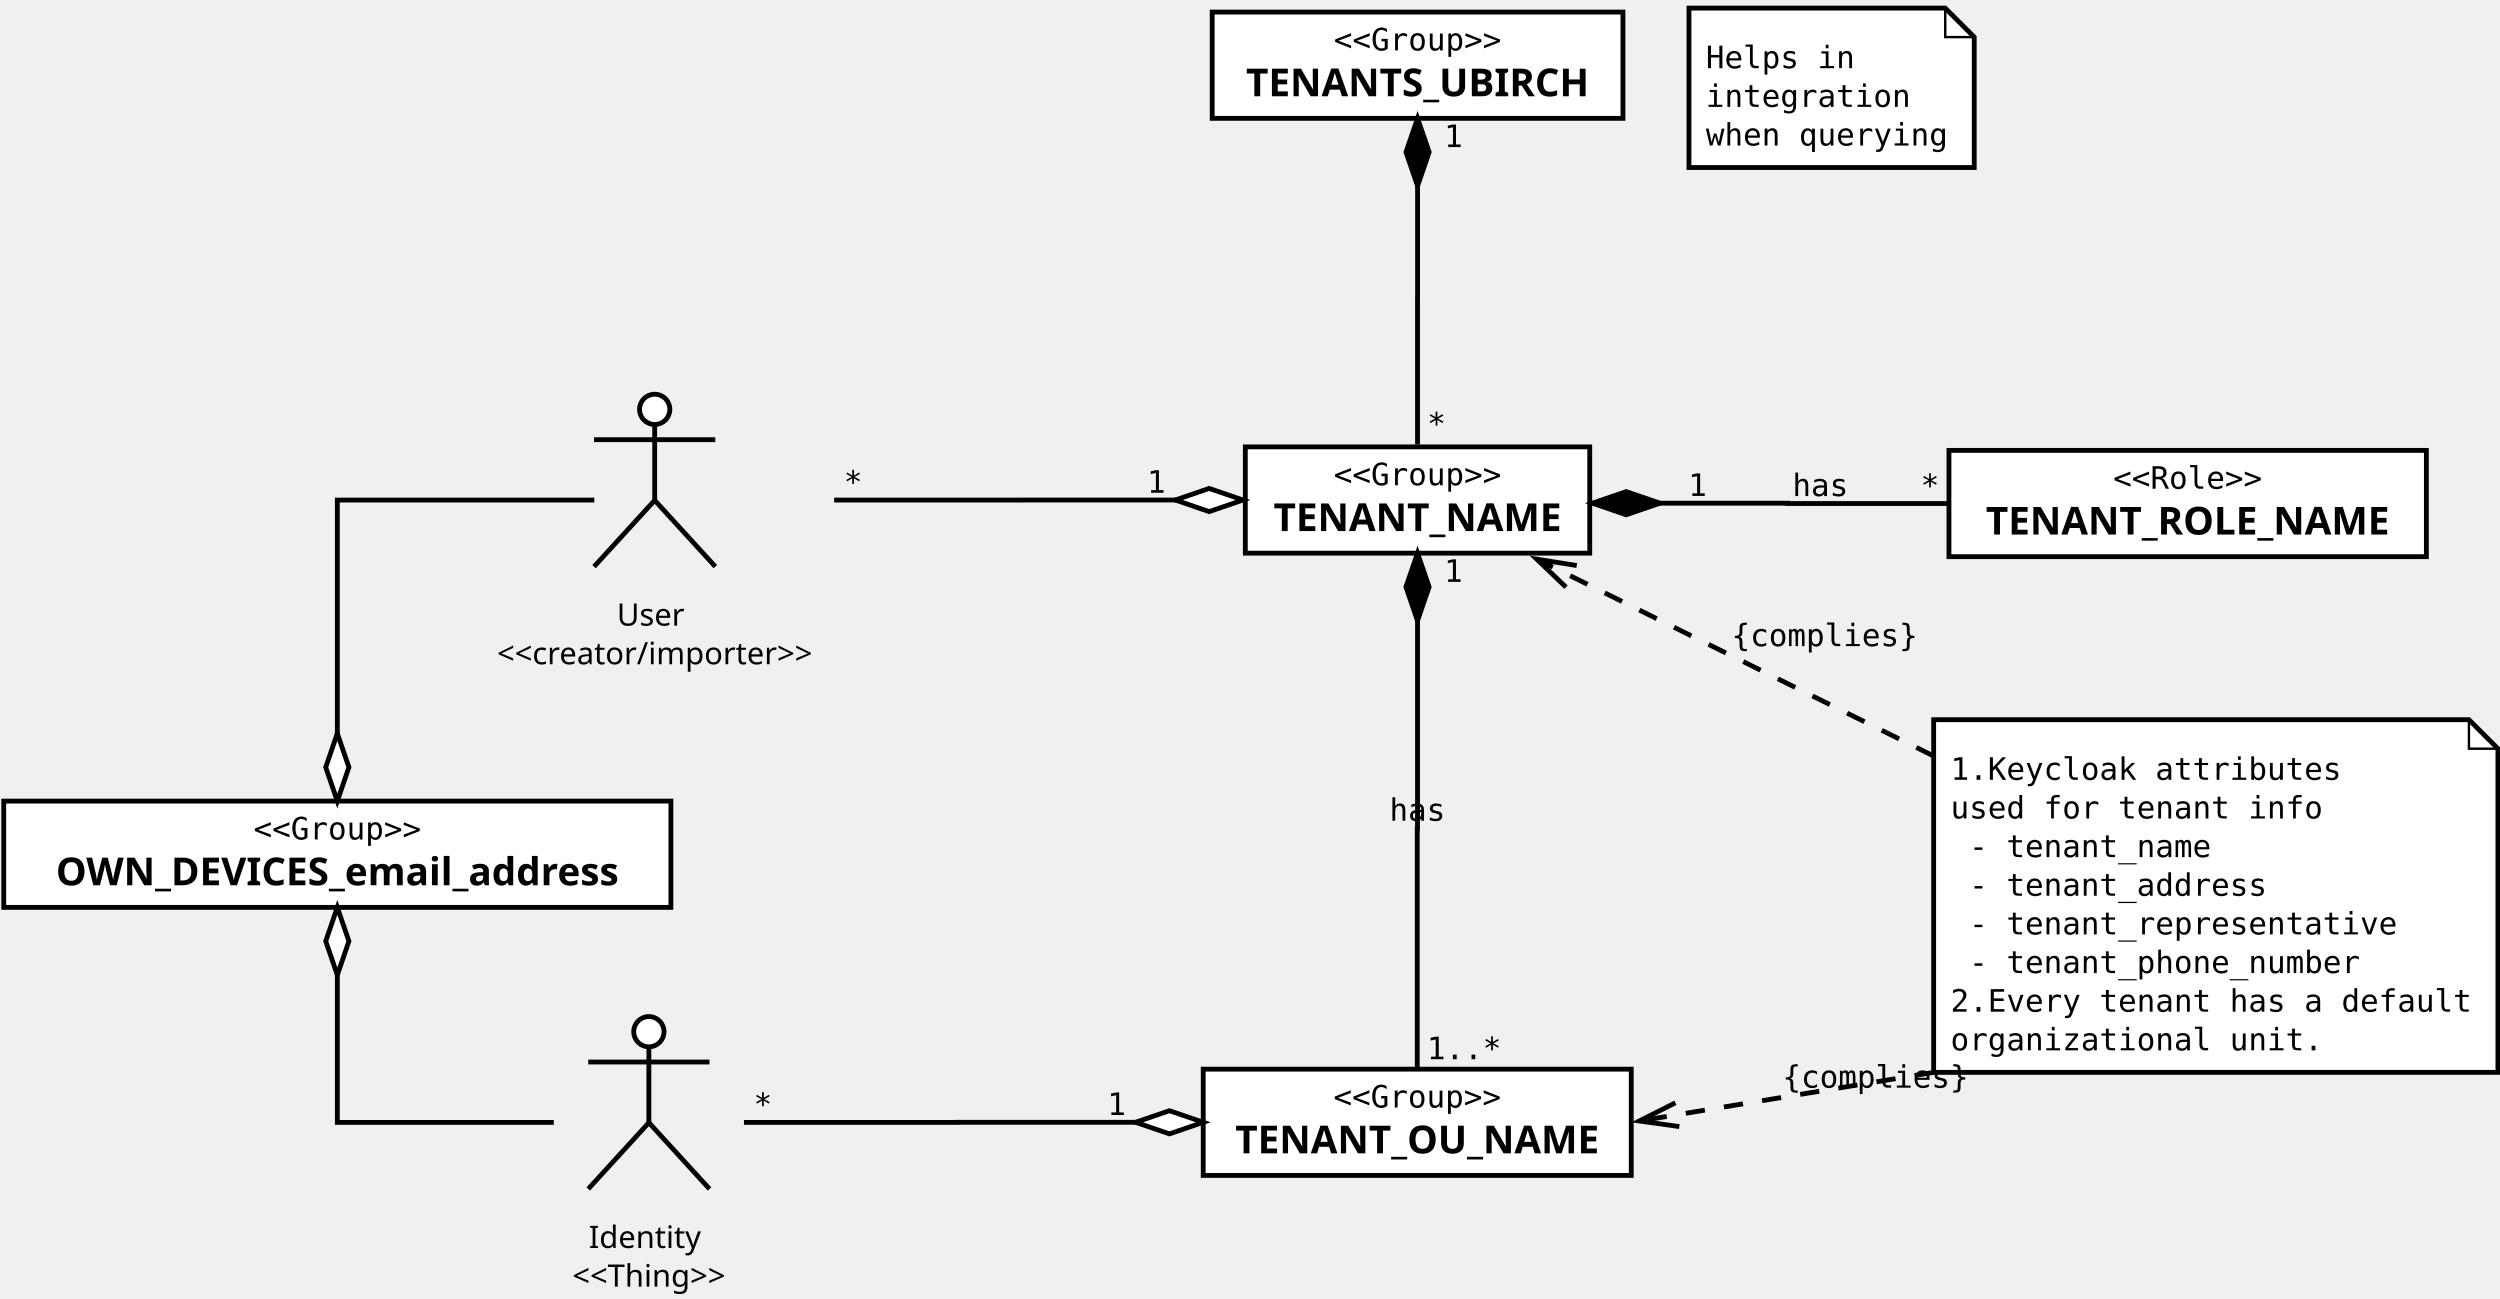
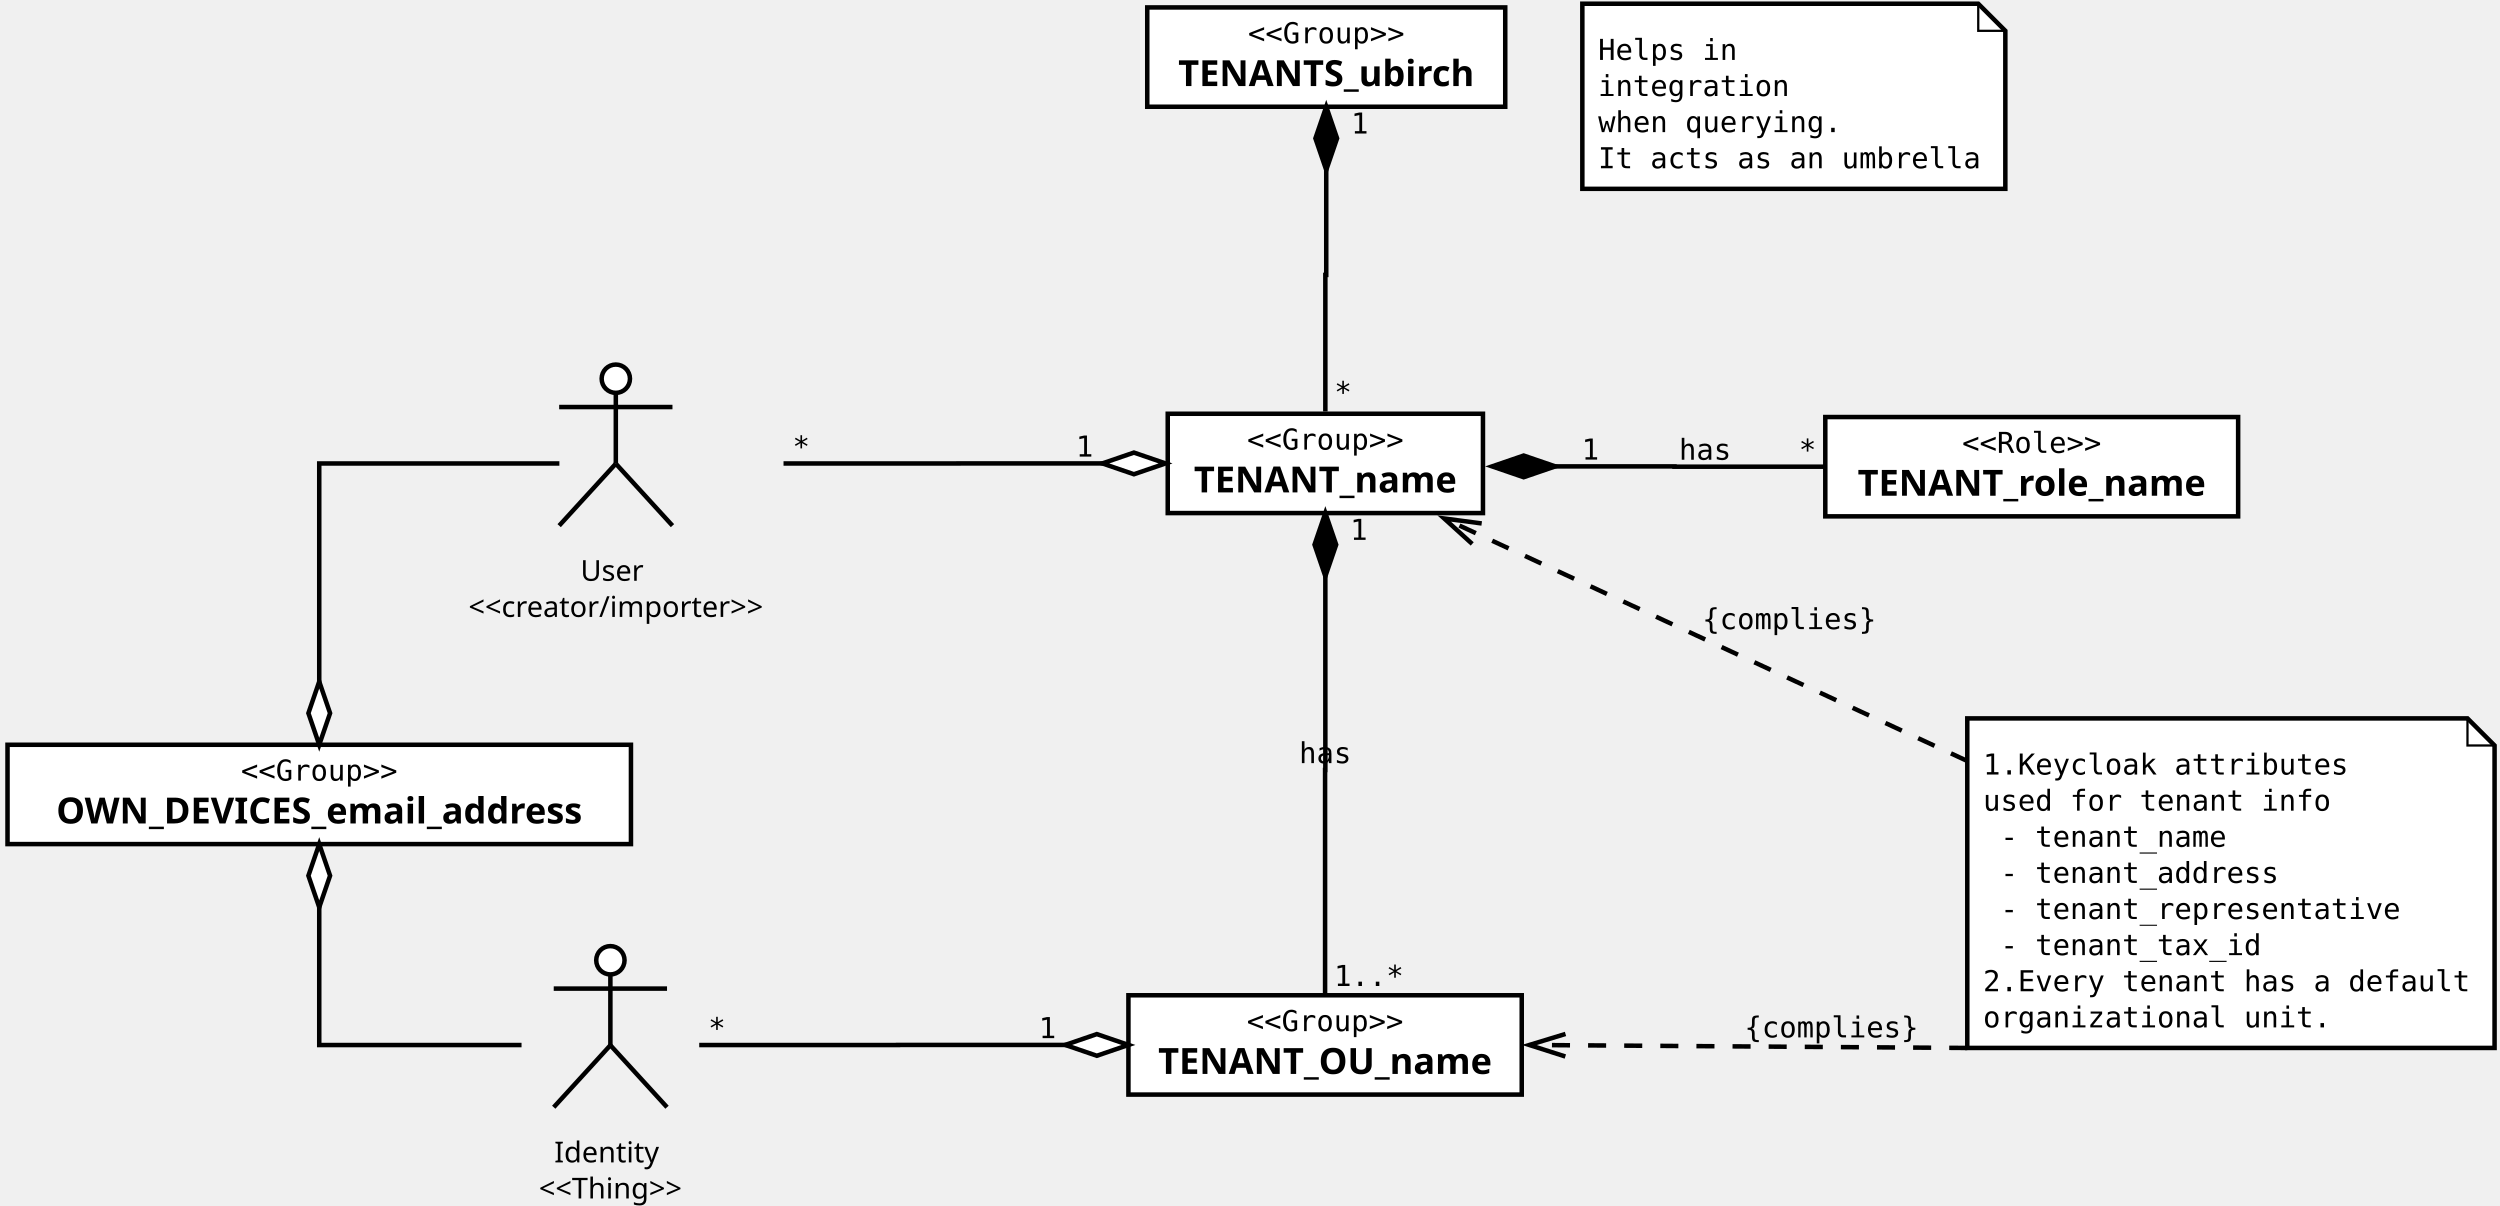
- <svg xmlns="http://www.w3.org/2000/svg" width="52cm" height="27cm" viewBox="161 99 1035 534">
+ <svg xmlns="http://www.w3.org/2000/svg" width="56cm" height="27cm" viewBox="161 99 1104 534">
  <g id="Background">
    <g>
      <ellipse style="fill: #ffffff; fill-opacity: 1; stroke-opacity: 1; stroke-width: 2; stroke: #000000" cx="432.042" cy="266.776" rx="6.274" ry="6.274" />
      <line style="fill: none; stroke-opacity: 1; stroke-width: 2; stroke: #000000" x1="406.945" y1="279.325" x2="457.139" y2="279.325" />
      <line style="fill: none; stroke-opacity: 1; stroke-width: 2; stroke: #000000" x1="432.042" y1="273.05" x2="432.042" y2="304.421" />
      <line style="fill: none; stroke-opacity: 1; stroke-width: 2; stroke: #000000" x1="432.042" y1="304.421" x2="406.945" y2="331.883" />
      <line style="fill: none; stroke-opacity: 1; stroke-width: 2; stroke: #000000" x1="432.042" y1="304.421" x2="457.139" y2="331.883" />
      <text font-size="12.8" style="fill: #000000; fill-opacity: 1; stroke: none;text-anchor:middle;font-family:sans-serif;font-style:normal;font-weight:normal" x="432.042" y="356.313">
        <tspan x="432.042" y="356.313">User</tspan>
        <tspan x="432.042" y="372.313">&lt;&lt;creator/importer&gt;&gt;</tspan>
      </text>
    </g>
    <g>
-       <rect style="fill: #ffffff; fill-opacity: 1; stroke-opacity: 1; stroke-width: 2; stroke: #000000" x="676.556" y="282.304" width="142.6" height="44" />
-       <text font-size="12.8" style="fill: #000000; fill-opacity: 1; stroke: none;text-anchor:middle;font-family:monospace;font-style:normal;font-weight:normal" x="747.856" y="298.185">&lt;&lt;Group&gt;&gt;</text>
-       <text font-size="16" style="fill: #000000; fill-opacity: 1; stroke: none;text-anchor:middle;font-family:sans-serif;font-style:normal;font-weight:700" x="747.856" y="317.156">TENANT_NAME</text>
+       <rect style="fill: #ffffff; fill-opacity: 1; stroke-opacity: 1; stroke-width: 2; stroke: #000000" x="676.556" y="282.304" width="139.65" height="44" />
+       <text font-size="12.8" style="fill: #000000; fill-opacity: 1; stroke: none;text-anchor:middle;font-family:monospace;font-style:normal;font-weight:normal" x="746.381" y="298.185">&lt;&lt;Group&gt;&gt;</text>
+       <text font-size="16" style="fill: #000000; fill-opacity: 1; stroke: none;text-anchor:middle;font-family:sans-serif;font-style:normal;font-weight:700" x="746.381" y="317.156">TENANT_name</text>
    </g>
    <g>
-       <rect style="fill: #ffffff; fill-opacity: 1; stroke-opacity: 1; stroke-width: 2; stroke: #000000" x="659.136" y="539.928" width="177.2" height="44" />
-       <text font-size="12.8" style="fill: #000000; fill-opacity: 1; stroke: none;text-anchor:middle;font-family:monospace;font-style:normal;font-weight:normal" x="747.736" y="555.809">&lt;&lt;Group&gt;&gt;</text>
-       <text font-size="16" style="fill: #000000; fill-opacity: 1; stroke: none;text-anchor:middle;font-family:sans-serif;font-style:normal;font-weight:700" x="747.736" y="574.78">TENANT_OU_NAME</text>
+       <rect style="fill: #ffffff; fill-opacity: 1; stroke-opacity: 1; stroke-width: 2; stroke: #000000" x="659.136" y="539.928" width="174.25" height="44" />
+       <text font-size="12.8" style="fill: #000000; fill-opacity: 1; stroke: none;text-anchor:middle;font-family:monospace;font-style:normal;font-weight:normal" x="746.261" y="555.809">&lt;&lt;Group&gt;&gt;</text>
+       <text font-size="16" style="fill: #000000; fill-opacity: 1; stroke: none;text-anchor:middle;font-family:sans-serif;font-style:normal;font-weight:700" x="746.261" y="574.78">TENANT_OU_name</text>
    </g>
    <text font-size="12.8" style="fill: #000000; fill-opacity: 1; stroke: none;text-anchor:start;font-family:sans-serif;font-style:normal;font-weight:normal" x="508.756" y="317.206">
      <tspan x="508.756" y="317.206" />
    </text>
    <text font-size="12.8" style="fill: #000000; fill-opacity: 1; stroke: none;text-anchor:start;font-family:sans-serif;font-style:normal;font-weight:normal" x="514.106" y="321.368">
      <tspan x="514.106" y="321.368" />
    </text>
    <text font-size="12.8" style="fill: #000000; fill-opacity: 1; stroke: none;text-anchor:start;font-family:sans-serif;font-style:normal;font-weight:normal" x="503.154" y="322.39">
      <tspan x="503.154" y="322.39" />
    </text>
    <text font-size="12.8" style="fill: #000000; fill-opacity: 1; stroke: none;text-anchor:start;font-family:sans-serif;font-style:normal;font-weight:normal" x="505.152" y="306.64">
      <tspan x="505.152" y="306.64" />
    </text>
    <g>
-       <rect style="fill: #ffffff; fill-opacity: 1; stroke-opacity: 1; stroke-width: 2; stroke: #000000" x="967.868" y="283.756" width="197.65" height="44" />
-       <text font-size="12.8" style="fill: #000000; fill-opacity: 1; stroke: none;text-anchor:middle;font-family:monospace;font-style:normal;font-weight:normal" x="1066.69" y="299.637">&lt;&lt;Role&gt;&gt;</text>
-       <text font-size="16" style="fill: #000000; fill-opacity: 1; stroke: none;text-anchor:middle;font-family:sans-serif;font-style:normal;font-weight:700" x="1066.69" y="318.608">TENANT_ROLE_NAME</text>
+       <rect style="fill: #ffffff; fill-opacity: 1; stroke-opacity: 1; stroke-width: 2; stroke: #000000" x="967.868" y="283.756" width="182.9" height="44" />
+       <text font-size="12.8" style="fill: #000000; fill-opacity: 1; stroke: none;text-anchor:middle;font-family:monospace;font-style:normal;font-weight:normal" x="1059.32" y="299.637">&lt;&lt;Role&gt;&gt;</text>
+       <text font-size="16" style="fill: #000000; fill-opacity: 1; stroke: none;text-anchor:middle;font-family:sans-serif;font-style:normal;font-weight:700" x="1059.32" y="318.608">TENANT_role_name</text>
    </g>
    <g>
-       <polyline style="fill: none; stroke-opacity: 1; stroke-width: 2; stroke: #000000" points="747.856,351.476 747.856,440.116 747.736,440.116 747.736,539.928 " />
-       <polygon style="fill: #000000; fill-opacity: 1; stroke-opacity: 1; stroke-width: 2; stroke: #000000" fill-rule="evenodd" points="747.856,326.304 752.656,340.304 747.856,354.304 743.056,340.304 " />
-       <text font-size="12.8" style="fill: #000000; fill-opacity: 1; stroke: none;text-anchor:middle;font-family:monospace;font-style:normal;font-weight:normal" x="747.796" y="437.097">has</text>
-       <text font-size="12.8" style="fill: #000000; fill-opacity: 1; stroke: none;text-anchor:start;font-family:monospace;font-style:normal;font-weight:normal" x="758.856" y="338.185">1</text>
-       <text font-size="12.8" style="fill: #000000; fill-opacity: 1; stroke: none;text-anchor:start;font-family:monospace;font-style:normal;font-weight:normal" x="751.736" y="535.809">1..*</text>
+       <polyline style="fill: none; stroke-opacity: 1; stroke-width: 2; stroke: #000000" points="746.381,351.476 746.381,440.116 746.261,440.116 746.261,539.928 " />
+       <polygon style="fill: #000000; fill-opacity: 1; stroke-opacity: 1; stroke-width: 2; stroke: #000000" fill-rule="evenodd" points="746.381,326.304 751.181,340.304 746.381,354.304 741.581,340.304 " />
+       <text font-size="12.8" style="fill: #000000; fill-opacity: 1; stroke: none;text-anchor:middle;font-family:monospace;font-style:normal;font-weight:normal" x="746.321" y="437.097">has</text>
+       <text font-size="12.8" style="fill: #000000; fill-opacity: 1; stroke: none;text-anchor:start;font-family:monospace;font-style:normal;font-weight:normal" x="757.381" y="338.185">1</text>
+       <text font-size="12.8" style="fill: #000000; fill-opacity: 1; stroke: none;text-anchor:start;font-family:monospace;font-style:normal;font-weight:normal" x="750.261" y="535.809">1..*</text>
    </g>
    <g>
      <polyline style="fill: none; stroke-opacity: 1; stroke-width: 2; stroke: #000000" points="845.414,305.62 901.055,305.62 901.055,305.756 967.868,305.756 " />
      <polygon style="fill: #000000; fill-opacity: 1; stroke-opacity: 1; stroke-width: 2; stroke: #000000" fill-rule="evenodd" points="820.242,305.62 834.242,300.82 848.242,305.62 834.242,310.42 " />
      <text font-size="12.8" style="fill: #000000; fill-opacity: 1; stroke: none;text-anchor:start;font-family:monospace;font-style:normal;font-weight:normal" x="903.055" y="302.669">has</text>
      <text xml:space="preserve" font-size="12.8" style="fill: #000000; fill-opacity: 1; stroke: none;text-anchor:start;font-family:monospace;font-style:normal;font-weight:normal" x="852.242" y="302.601"> 1</text>
      <text font-size="12.8" style="fill: #000000; fill-opacity: 1; stroke: none;text-anchor:start;font-family:monospace;font-style:normal;font-weight:normal" x="852.242" y="318.601" />
      <text xml:space="preserve" font-size="12.8" style="fill: #000000; fill-opacity: 1; stroke: none;text-anchor:end;font-family:monospace;font-style:normal;font-weight:normal" x="963.868" y="302.737"> *</text>
      <text font-size="12.8" style="fill: #000000; fill-opacity: 1; stroke: none;text-anchor:end;font-family:monospace;font-style:normal;font-weight:normal" x="963.868" y="318.737" />
    </g>
    <g>
-       <polyline style="fill: none; stroke-opacity: 1; stroke-width: 2; stroke: #000000" points="650.416,304.304 583.86,304.304 583.86,304.33 506.339,304.33 " />
-       <polygon style="fill: #ffffff; fill-opacity: 1; stroke-opacity: 1; stroke-width: 2; stroke: #000000" fill-rule="evenodd" points="675.587,304.304 661.587,309.104 647.587,304.304 661.587,299.504 " />
+       <polyline style="fill: none; stroke-opacity: 1; stroke-width: 2; stroke: #000000" points="650.404,304.304 583.86,304.304 583.86,304.33 506.339,304.33 " />
+       <polygon style="fill: #ffffff; fill-opacity: 1; stroke-opacity: 1; stroke-width: 2; stroke: #000000" fill-rule="evenodd" points="675.576,304.304 661.576,309.104 647.576,304.304 661.576,299.504 " />
      <text font-size="12.8" style="fill: #000000; fill-opacity: 1; stroke: none;text-anchor:start;font-family:monospace;font-style:normal;font-weight:normal" x="585.86" y="301.298" />
-       <text font-size="12.8" style="fill: #000000; fill-opacity: 1; stroke: none;text-anchor:end;font-family:monospace;font-style:normal;font-weight:normal" x="643.587" y="301.285">1</text>
+       <text font-size="12.8" style="fill: #000000; fill-opacity: 1; stroke: none;text-anchor:end;font-family:monospace;font-style:normal;font-weight:normal" x="643.576" y="301.285">1</text>
      <text font-size="12.8" style="fill: #000000; fill-opacity: 1; stroke: none;text-anchor:start;font-family:monospace;font-style:normal;font-weight:normal" x="510.339" y="301.311">*</text>
    </g>
    <g>
-       <polygon style="fill: #ffffff; fill-opacity: 1; stroke-opacity: 1; stroke-width: 2; stroke: #000000" fill-rule="evenodd" points="961.536,395.258 1183.14,395.258 1195.14,407.258 1195.14,541.258 961.536,541.258 " />
-       <polyline style="fill: none; stroke-opacity: 1; stroke-width: 1; stroke: #000000" points="1183.14,395.258 1183.14,407.258 1195.14,407.258 " />
-       <text font-size="12.8" style="fill: #000000; fill-opacity: 1; stroke: none;text-anchor:start;font-family:monospace;font-style:normal;font-weight:normal" x="968.536" y="420.139">
-         <tspan x="968.536" y="420.139">1.Keycloak attributes</tspan>
-         <tspan x="968.536" y="436.139">used for tenant info</tspan>
-         <tspan xml:space="preserve" x="968.536" y="452.139"> - tenant_name</tspan>
-         <tspan xml:space="preserve" x="968.536" y="468.139"> - tenant_address</tspan>
-         <tspan xml:space="preserve" x="968.536" y="484.139"> - tenant_representative</tspan>
-         <tspan xml:space="preserve" x="968.536" y="500.139"> - tenant_phone_number</tspan>
-         <tspan x="968.536" y="516.139">2.Every tenant has a default</tspan>
-         <tspan x="968.536" y="532.139">organizational unit.</tspan>
+       <polygon style="fill: #ffffff; fill-opacity: 1; stroke-opacity: 1; stroke-width: 2; stroke: #000000" fill-rule="evenodd" points="1030.77,417.266 1252.37,417.266 1264.37,429.266 1264.37,563.266 1030.77,563.266 " />
+       <polyline style="fill: none; stroke-opacity: 1; stroke-width: 1; stroke: #000000" points="1252.37,417.266 1252.37,429.266 1264.37,429.266 " />
+       <text font-size="12.8" style="fill: #000000; fill-opacity: 1; stroke: none;text-anchor:start;font-family:monospace;font-style:normal;font-weight:normal" x="1037.77" y="442.147">
+         <tspan x="1037.77" y="442.147">1.Keycloak attributes</tspan>
+         <tspan x="1037.77" y="458.147">used for tenant info</tspan>
+         <tspan xml:space="preserve" x="1037.77" y="474.147"> - tenant_name</tspan>
+         <tspan xml:space="preserve" x="1037.77" y="490.147"> - tenant_address</tspan>
+         <tspan xml:space="preserve" x="1037.77" y="506.147"> - tenant_representative</tspan>
+         <tspan xml:space="preserve" x="1037.77" y="522.147"> - tenant_tax_id</tspan>
+         <tspan x="1037.77" y="538.147">2.Every tenant has a default</tspan>
+         <tspan x="1037.77" y="554.147">organizational unit.</tspan>
      </text>
    </g>
    <g>
      <ellipse style="fill: #ffffff; fill-opacity: 1; stroke-opacity: 1; stroke-width: 2; stroke: #000000" cx="429.634" cy="524.422" rx="6.274" ry="6.274" />
      <line style="fill: none; stroke-opacity: 1; stroke-width: 2; stroke: #000000" x1="404.537" y1="536.971" x2="454.731" y2="536.971" />
      <line style="fill: none; stroke-opacity: 1; stroke-width: 2; stroke: #000000" x1="429.634" y1="530.696" x2="429.634" y2="562.067" />
      <line style="fill: none; stroke-opacity: 1; stroke-width: 2; stroke: #000000" x1="429.634" y1="562.067" x2="404.537" y2="589.529" />
      <line style="fill: none; stroke-opacity: 1; stroke-width: 2; stroke: #000000" x1="429.634" y1="562.067" x2="454.731" y2="589.529" />
      <text font-size="12.8" style="fill: #000000; fill-opacity: 1; stroke: none;text-anchor:middle;font-family:sans-serif;font-style:normal;font-weight:normal" x="429.634" y="613.959">
        <tspan x="429.634" y="613.959">Identity</tspan>
        <tspan x="429.634" y="629.959">&lt;&lt;Thing&gt;&gt;</tspan>
      </text>
    </g>
    <g>
      <polyline style="fill: none; stroke-opacity: 1; stroke-width: 2; stroke: #000000" points="633.964,561.928 557.065,561.928 557.065,561.976 468.994,561.976 " />
      <polygon style="fill: #ffffff; fill-opacity: 1; stroke-opacity: 1; stroke-width: 2; stroke: #000000" fill-rule="evenodd" points="659.136,561.928 645.136,566.728 631.136,561.928 645.136,557.128 " />
      <text font-size="12.8" style="fill: #000000; fill-opacity: 1; stroke: none;text-anchor:start;font-family:monospace;font-style:normal;font-weight:normal" x="559.065" y="558.933" />
      <text font-size="12.8" style="fill: #000000; fill-opacity: 1; stroke: none;text-anchor:end;font-family:monospace;font-style:normal;font-weight:normal" x="627.136" y="558.909">1</text>
      <text font-size="12.8" style="fill: #000000; fill-opacity: 1; stroke: none;text-anchor:start;font-family:monospace;font-style:normal;font-weight:normal" x="472.994" y="558.957">*</text>
    </g>
    <g>
-       <rect style="fill: #ffffff; fill-opacity: 1; stroke-opacity: 1; stroke-width: 2; stroke: #000000" x="662.85" y="102.292" width="170.05" height="44" />
-       <text font-size="12.8" style="fill: #000000; fill-opacity: 1; stroke: none;text-anchor:middle;font-family:monospace;font-style:normal;font-weight:normal" x="747.875" y="118.173">&lt;&lt;Group&gt;&gt;</text>
-       <text font-size="16" style="fill: #000000; fill-opacity: 1; stroke: none;text-anchor:middle;font-family:sans-serif;font-style:normal;font-weight:700" x="747.875" y="137.144">TENANTS_UBIRCH</text>
+       <rect style="fill: #ffffff; fill-opacity: 1; stroke-opacity: 1; stroke-width: 2; stroke: #000000" x="667.477" y="102.292" width="158.6" height="44" />
+       <text font-size="12.8" style="fill: #000000; fill-opacity: 1; stroke: none;text-anchor:middle;font-family:monospace;font-style:normal;font-weight:normal" x="746.777" y="118.173">&lt;&lt;Group&gt;&gt;</text>
+       <text font-size="16" style="fill: #000000; fill-opacity: 1; stroke: none;text-anchor:middle;font-family:sans-serif;font-style:normal;font-weight:700" x="746.777" y="137.144">TENANTS_ubirch</text>
    </g>
-     <text font-size="12.8" style="fill: #000000; fill-opacity: 1; stroke: none;text-anchor:start;font-family:sans-serif;font-style:normal;font-weight:normal" x="747.876" y="124.292">
-       <tspan x="747.876" y="124.292" />
+     <text font-size="12.8" style="fill: #000000; fill-opacity: 1; stroke: none;text-anchor:start;font-family:sans-serif;font-style:normal;font-weight:normal" x="746.777" y="124.292">
+       <tspan x="746.777" y="124.292" />
    </text>
    <g>
-       <polyline style="fill: none; stroke-opacity: 1; stroke-width: 2; stroke: #000000" points="747.875,171.464 747.875,220.795 747.856,220.795 747.856,281.298 " />
-       <polygon style="fill: #000000; fill-opacity: 1; stroke-opacity: 1; stroke-width: 2; stroke: #000000" fill-rule="evenodd" points="747.875,146.292 752.675,160.292 747.875,174.292 743.075,160.292 " />
-       <text font-size="12.8" style="fill: #000000; fill-opacity: 1; stroke: none;text-anchor:middle;font-family:monospace;font-style:normal;font-weight:normal" x="747.866" y="217.776" />
-       <text font-size="12.8" style="fill: #000000; fill-opacity: 1; stroke: none;text-anchor:start;font-family:monospace;font-style:normal;font-weight:normal" x="758.875" y="158.173">1</text>
-       <text font-size="12.8" style="fill: #000000; fill-opacity: 1; stroke: none;text-anchor:start;font-family:monospace;font-style:normal;font-weight:normal" x="751.856" y="277.18">*</text>
+       <polyline style="fill: none; stroke-opacity: 1; stroke-width: 2; stroke: #000000" points="746.777,171.464 746.777,220.795 746.381,220.795 746.381,281.298 " />
+       <polygon style="fill: #000000; fill-opacity: 1; stroke-opacity: 1; stroke-width: 2; stroke: #000000" fill-rule="evenodd" points="746.777,146.292 751.577,160.292 746.777,174.292 741.977,160.292 " />
+       <text font-size="12.8" style="fill: #000000; fill-opacity: 1; stroke: none;text-anchor:middle;font-family:monospace;font-style:normal;font-weight:normal" x="746.579" y="217.776" />
+       <text font-size="12.8" style="fill: #000000; fill-opacity: 1; stroke: none;text-anchor:start;font-family:monospace;font-style:normal;font-weight:normal" x="757.777" y="158.173">1</text>
+       <text font-size="12.8" style="fill: #000000; fill-opacity: 1; stroke: none;text-anchor:start;font-family:monospace;font-style:normal;font-weight:normal" x="750.381" y="277.18">*</text>
    </g>
    <g>
-       <polygon style="fill: #ffffff; fill-opacity: 1; stroke-opacity: 1; stroke-width: 2; stroke: #000000" fill-rule="evenodd" points="860.232,100.656 966.332,100.656 978.332,112.656 978.332,166.656 860.232,166.656 " />
-       <polyline style="fill: none; stroke-opacity: 1; stroke-width: 1; stroke: #000000" points="966.332,100.656 966.332,112.656 978.332,112.656 " />
+       <polygon style="fill: #ffffff; fill-opacity: 1; stroke-opacity: 1; stroke-width: 2; stroke: #000000" fill-rule="evenodd" points="860.232,100.656 1035.63,100.656 1047.63,112.656 1047.63,182.656 860.232,182.656 " />
+       <polyline style="fill: none; stroke-opacity: 1; stroke-width: 1; stroke: #000000" points="1035.63,100.656 1035.63,112.656 1047.63,112.656 " />
      <text font-size="12.8" style="fill: #000000; fill-opacity: 1; stroke: none;text-anchor:start;font-family:monospace;font-style:normal;font-weight:normal" x="867.232" y="125.537">
        <tspan x="867.232" y="125.537">Helps in </tspan>
        <tspan x="867.232" y="141.537">integration </tspan>
-         <tspan x="867.232" y="157.537">when querying</tspan>
+         <tspan x="867.232" y="157.537">when querying. </tspan>
+         <tspan x="867.232" y="173.537">It acts as an umbrella</tspan>
      </text>
    </g>
    <g>
      <rect style="fill: #ffffff; fill-opacity: 1; stroke-opacity: 1; stroke-width: 2; stroke: #000000" x="162.551" y="428.952" width="276.2" height="44" />
      <text font-size="12.8" style="fill: #000000; fill-opacity: 1; stroke: none;text-anchor:middle;font-family:monospace;font-style:normal;font-weight:normal" x="300.651" y="444.833">&lt;&lt;Group&gt;&gt;</text>
      <text font-size="16" style="fill: #000000; fill-opacity: 1; stroke: none;text-anchor:middle;font-family:sans-serif;font-style:normal;font-weight:700" x="300.651" y="463.804">OWN_DEVICES_email_address</text>
    </g>
    <g>
      <polyline style="fill: none; stroke-opacity: 1; stroke-width: 2; stroke: #000000" points="300.651,403.78 300.651,304.33 407.042,304.33 " />
      <polygon style="fill: #ffffff; fill-opacity: 1; stroke-opacity: 1; stroke-width: 2; stroke: #000000" fill-rule="evenodd" points="300.651,428.952 295.851,414.952 300.651,400.952 305.451,414.952 " />
      <text font-size="12.8" style="fill: #000000; fill-opacity: 1; stroke: none;text-anchor:middle;font-family:monospace;font-style:normal;font-weight:normal" x="353.846" y="301.311" />
      <text font-size="12.8" style="fill: #000000; fill-opacity: 1; stroke: none;text-anchor:start;font-family:monospace;font-style:normal;font-weight:normal" x="311.651" y="424.833" />
      <text font-size="12.8" style="fill: #000000; fill-opacity: 1; stroke: none;text-anchor:end;font-family:monospace;font-style:normal;font-weight:normal" x="403.042" y="301.311" />
    </g>
    <g>
      <polyline style="fill: none; stroke-opacity: 1; stroke-width: 2; stroke: #000000" points="300.651,498.124 300.651,561.976 390.274,561.976 " />
      <polygon style="fill: #ffffff; fill-opacity: 1; stroke-opacity: 1; stroke-width: 2; stroke: #000000" fill-rule="evenodd" points="300.651,472.952 305.451,486.952 300.651,500.952 295.851,486.952 " />
      <text font-size="12.8" style="fill: #000000; fill-opacity: 1; stroke: none;text-anchor:middle;font-family:monospace;font-style:normal;font-weight:normal" x="345.463" y="558.957" />
      <text font-size="12.8" style="fill: #000000; fill-opacity: 1; stroke: none;text-anchor:start;font-family:monospace;font-style:normal;font-weight:normal" x="311.651" y="484.833" />
      <text font-size="12.8" style="fill: #000000; fill-opacity: 1; stroke: none;text-anchor:end;font-family:monospace;font-style:normal;font-weight:normal" x="386.274" y="558.957" />
    </g>
    <g>
-       <line style="fill: none; stroke-opacity: 1; stroke-width: 2; stroke-dasharray: 8; stroke: #000000" x1="961.536" y1="410.313" x2="800.215" y2="330.28" />
-       <polyline style="fill: none; stroke-opacity: 1; stroke-width: 2; stroke: #000000" points="813.767,331.422 797.212,328.79 809.323,340.38 " />
-       <text font-size="12.8" style="fill: #000000; fill-opacity: 1; stroke: none;text-anchor:start;font-family:monospace;font-style:normal;font-weight:normal" x="877.872" y="364.806">{complies}</text>
+       <line style="fill: none; stroke-opacity: 1; stroke-width: 2; stroke-dasharray: 8; stroke: #000000" x1="1030.79" y1="436.137" x2="802.074" y2="330.119" />
+       <polyline style="fill: none; stroke-opacity: 1; stroke-width: 2; stroke: #000000" points="815.652,330.902 799.033,328.709 811.446,339.975 " />
+       <text font-size="12.8" style="fill: #000000; fill-opacity: 1; stroke: none;text-anchor:start;font-family:monospace;font-style:normal;font-weight:normal" x="913.391" y="377.718">{complies}</text>
    </g>
    <g>
-       <line style="fill: none; stroke-opacity: 1; stroke-width: 2; stroke-dasharray: 8; stroke: #000000" x1="961.536" y1="541.258" x2="842.952" y2="560.836" />
-       <polyline style="fill: none; stroke-opacity: 1; stroke-width: 2; stroke: #000000" points="854.616,553.842 839.644,561.382 856.245,563.709 " />
-       <text font-size="12.8" style="fill: #000000; fill-opacity: 1; stroke: none;text-anchor:start;font-family:monospace;font-style:normal;font-weight:normal" x="898.936" y="547.592">{complies}</text>
+       <line style="fill: none; stroke-opacity: 1; stroke-width: 2; stroke-dasharray: 8; stroke: #000000" x1="1030.77" y1="563.266" x2="840.091" y2="561.973" />
+       <polyline style="fill: none; stroke-opacity: 1; stroke-width: 2; stroke: #000000" points="852.772,557.059 836.739,561.951 852.704,567.059 " />
+       <text font-size="12.8" style="fill: #000000; fill-opacity: 1; stroke: none;text-anchor:start;font-family:monospace;font-style:normal;font-weight:normal" x="932.078" y="558.596">{complies}</text>
    </g>
  </g>
</svg>
